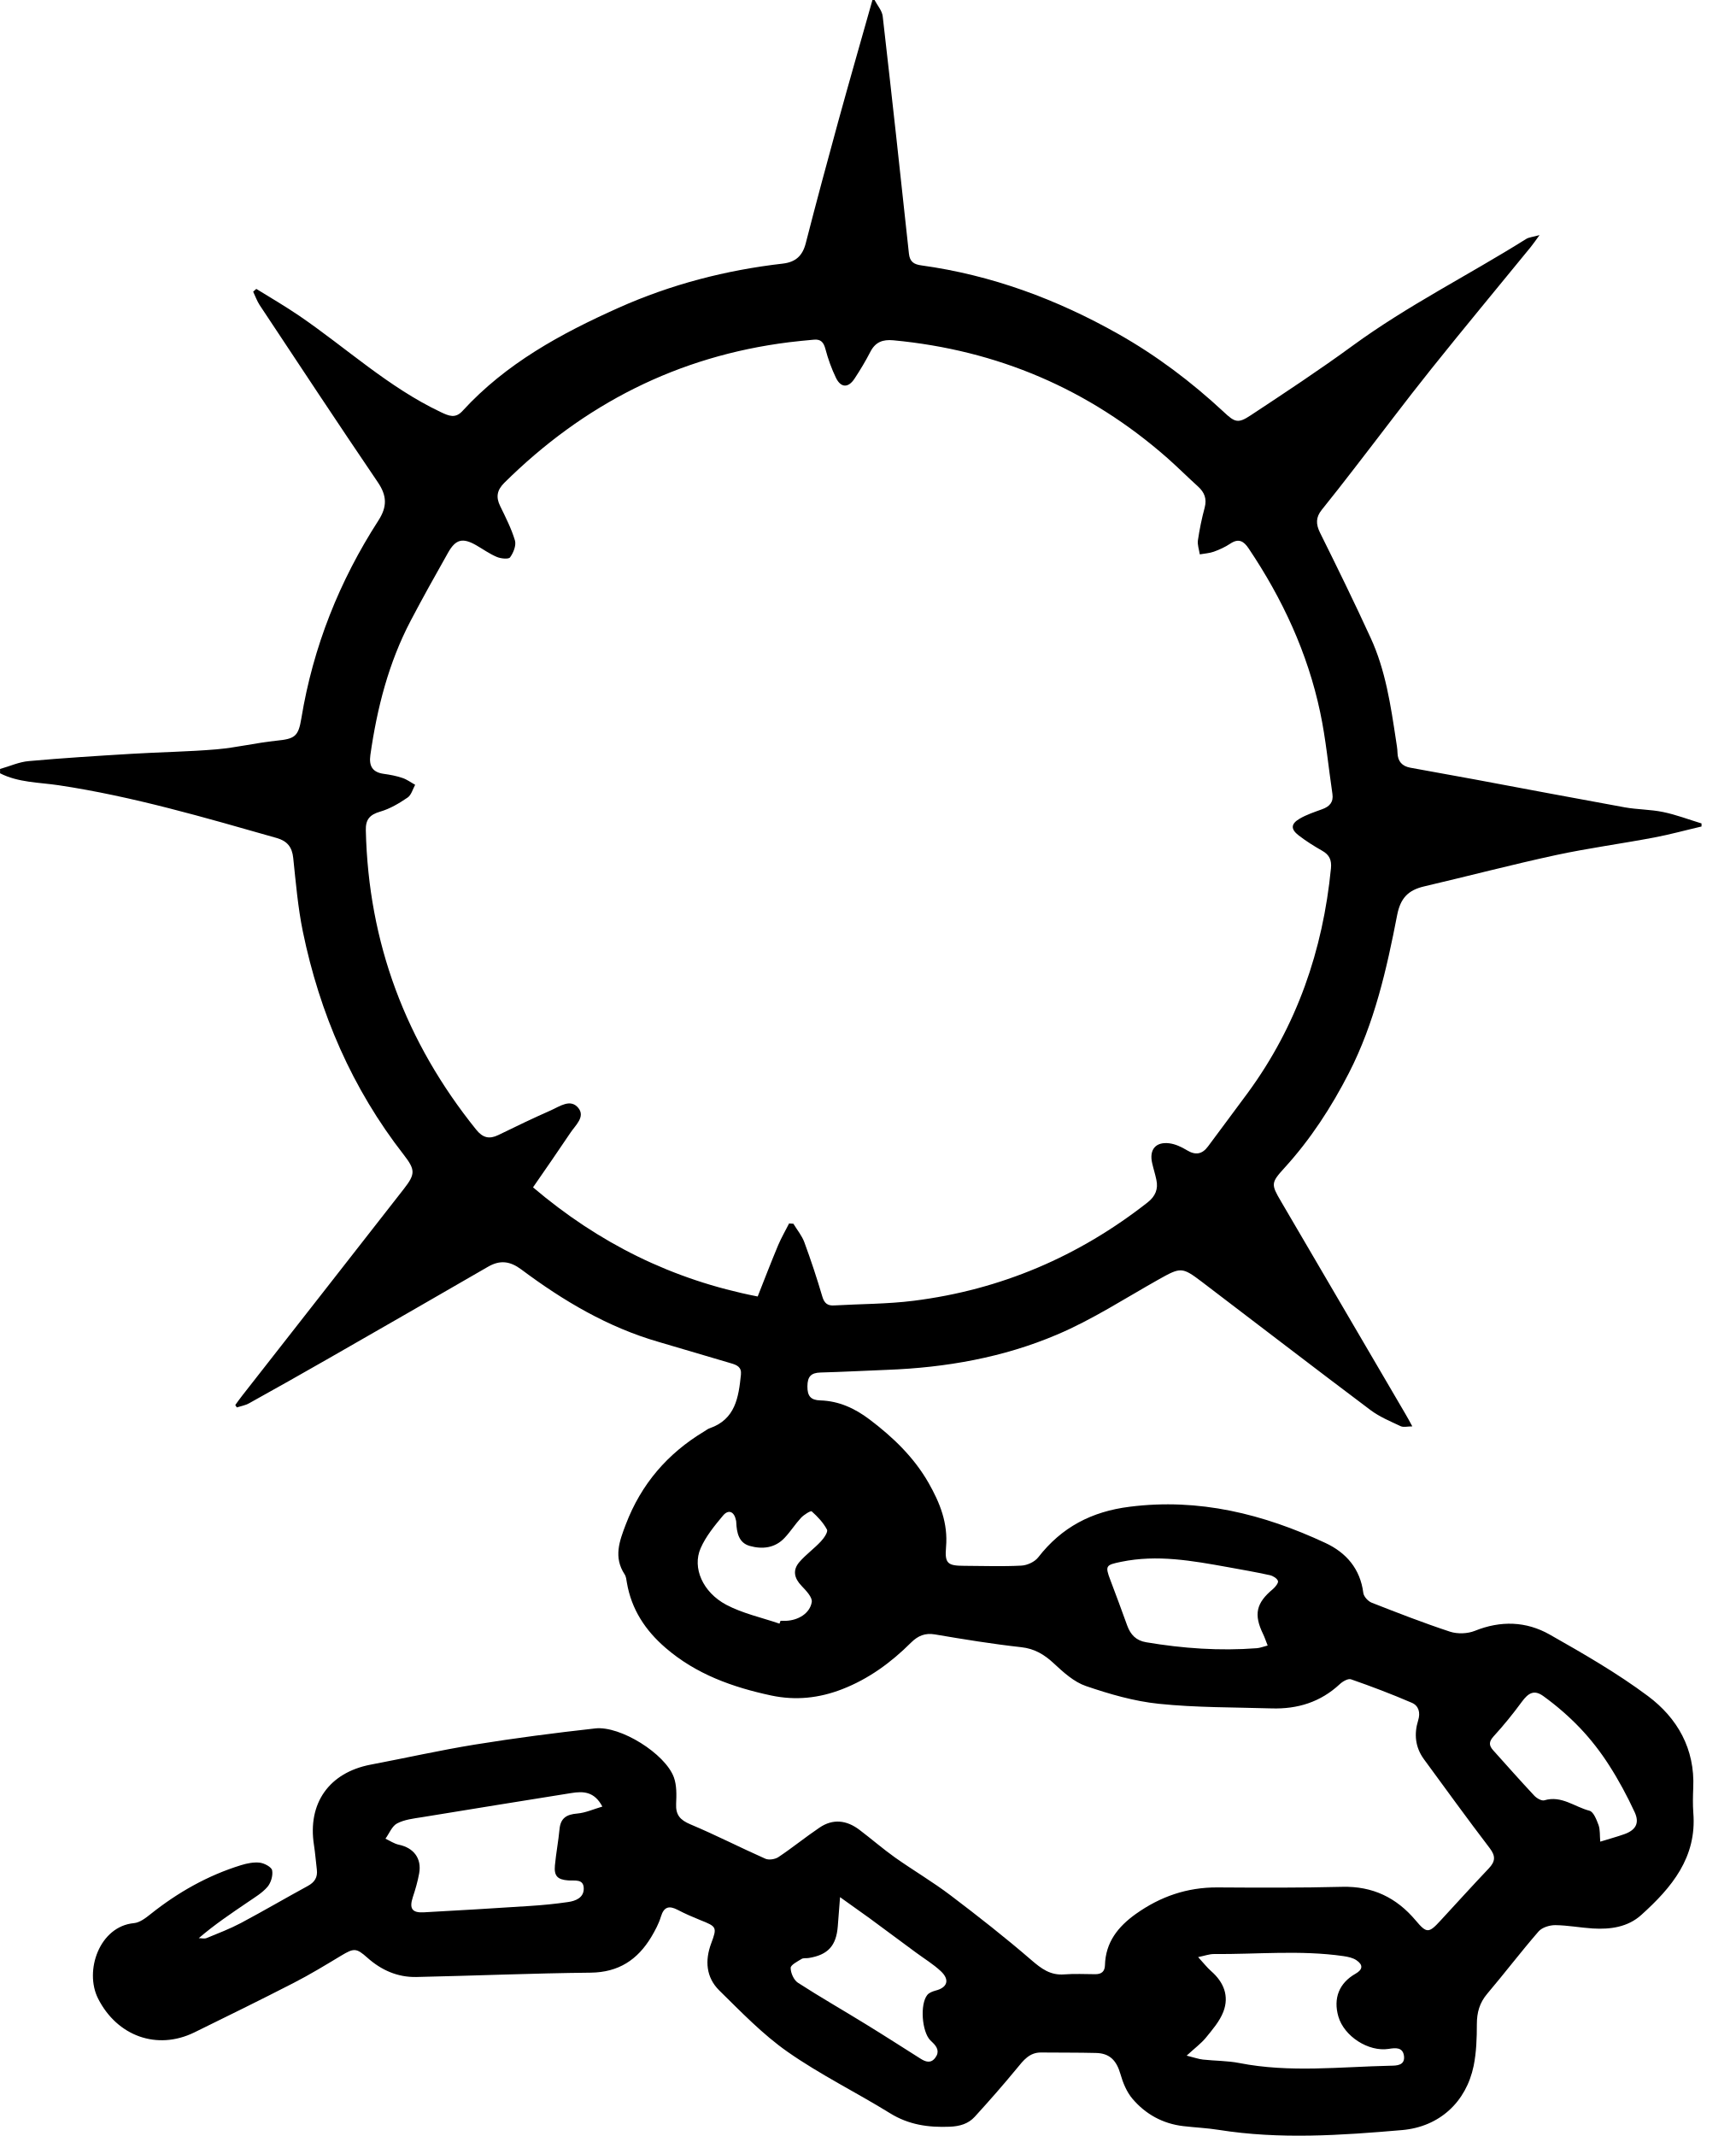
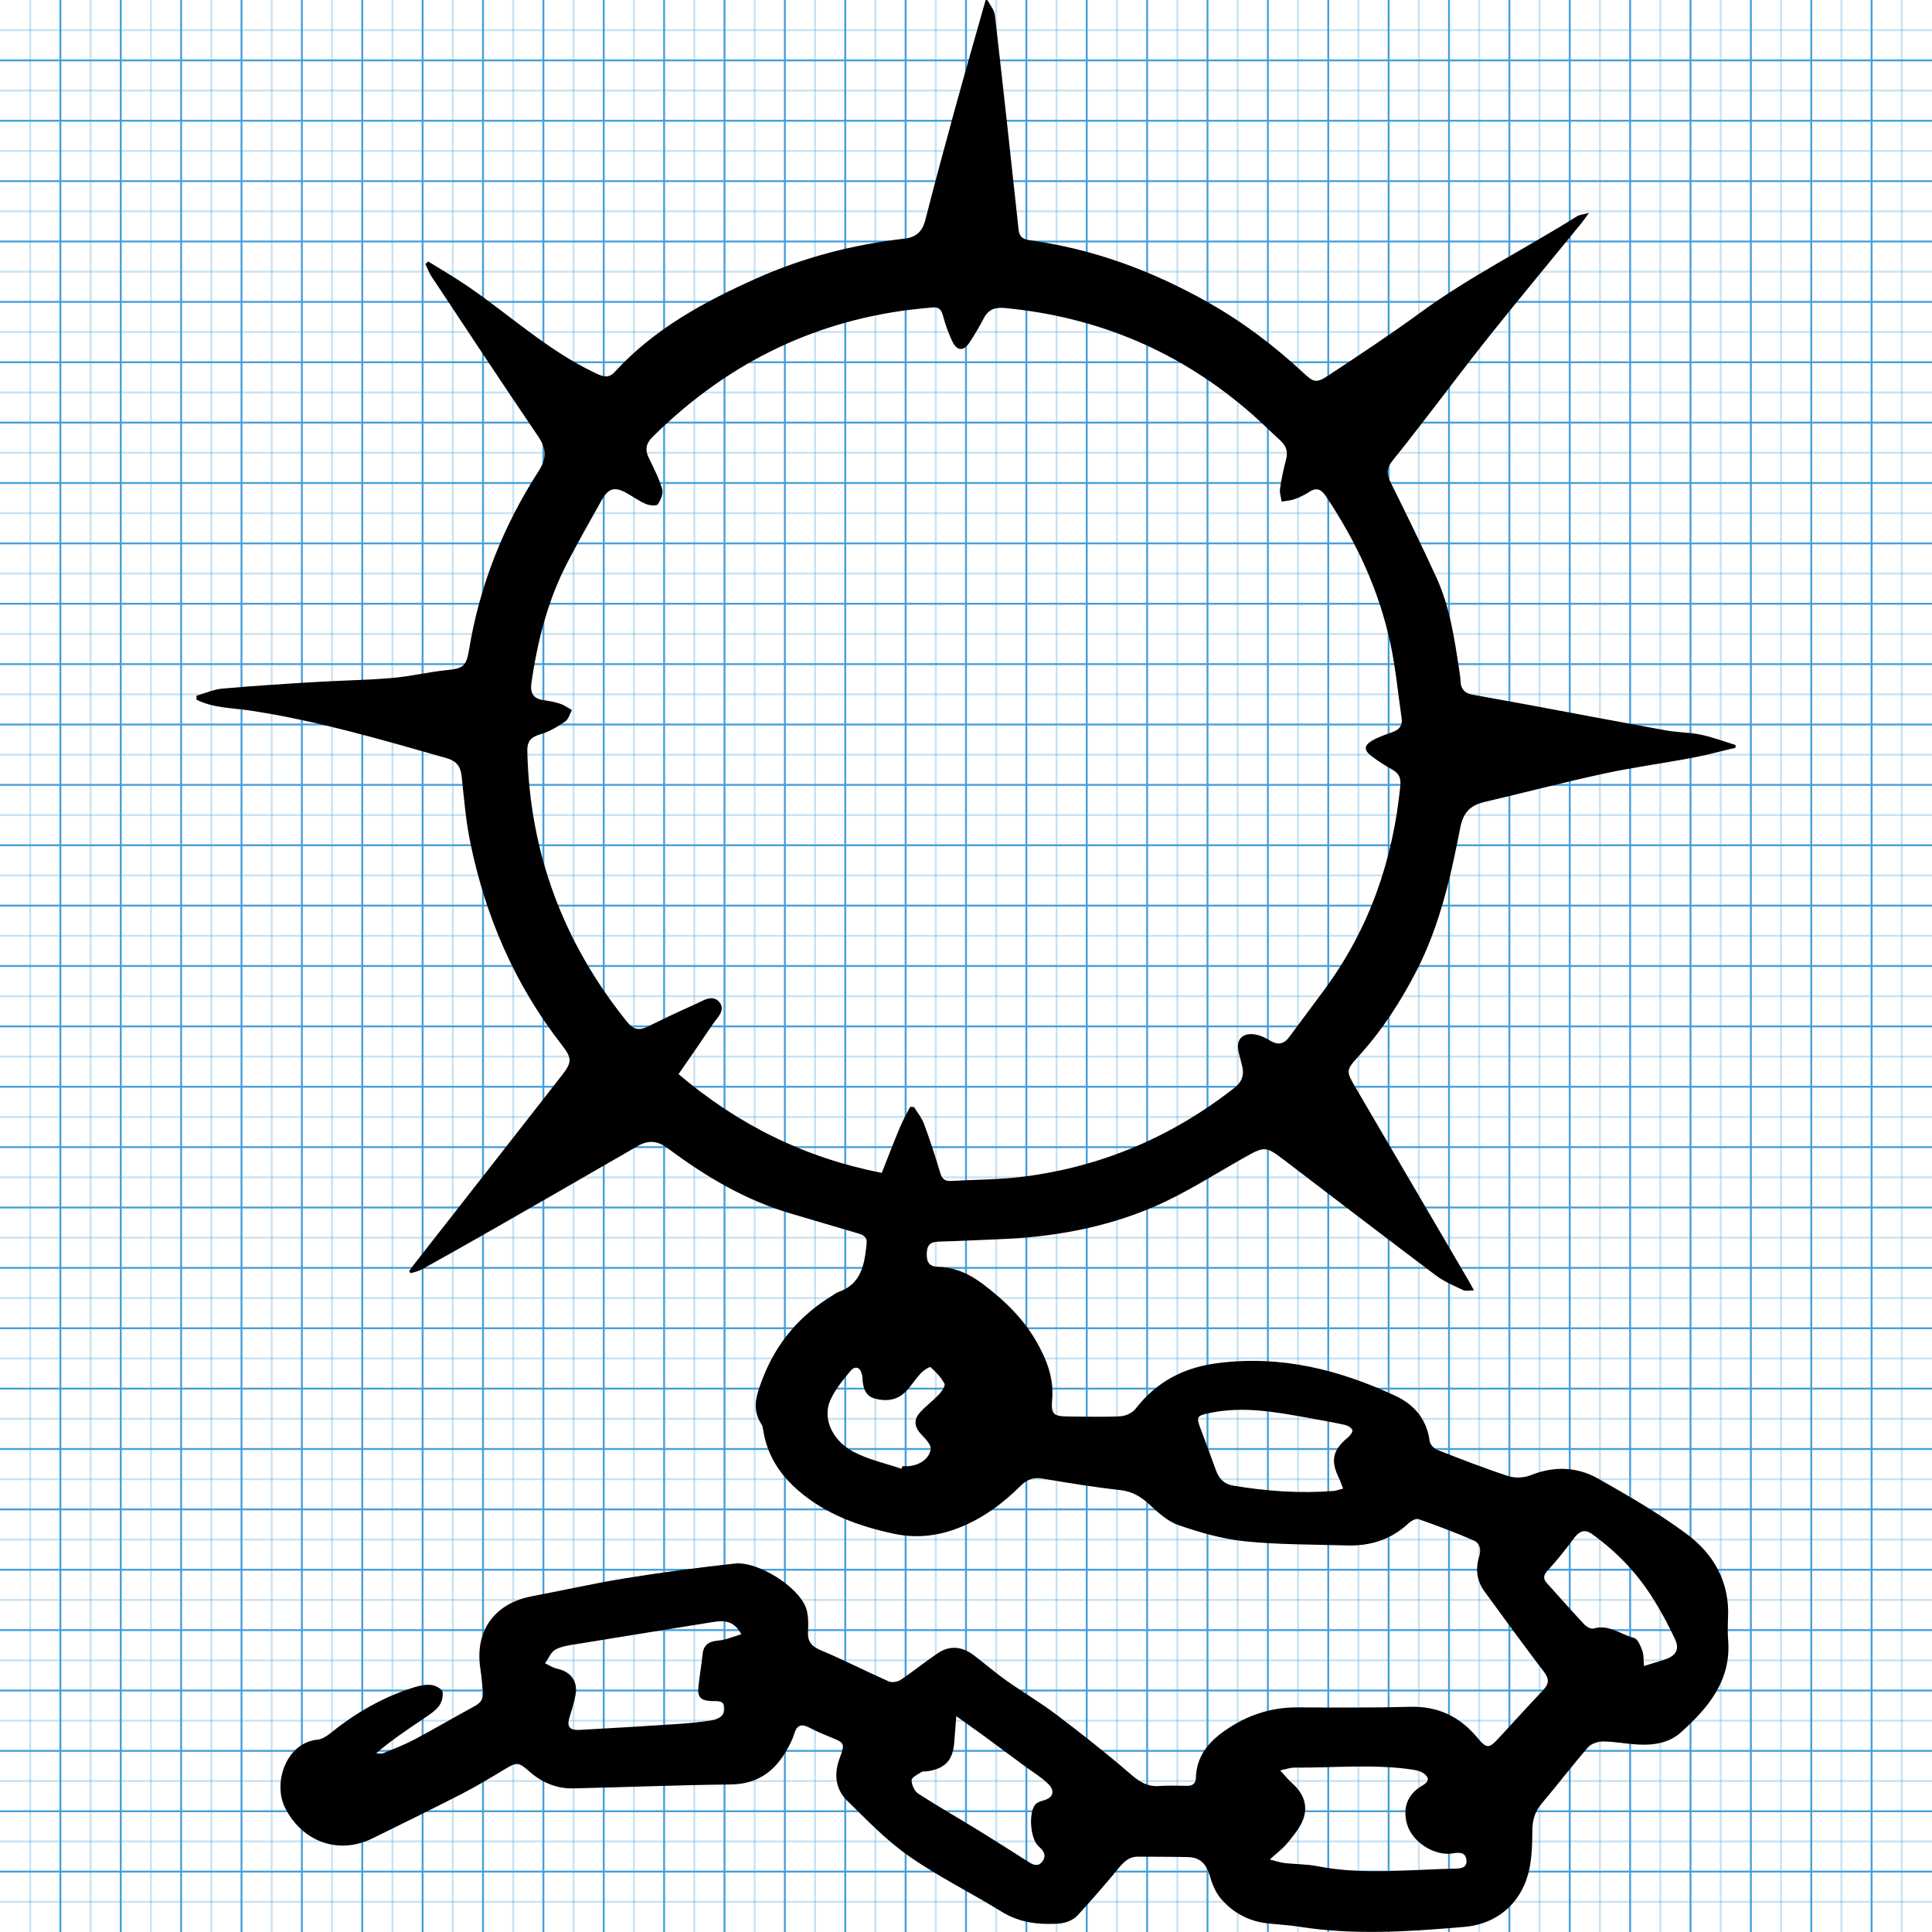
- <svg xmlns="http://www.w3.org/2000/svg" version="1.1" width="26" height="32" viewBox="0 0 26 32">
-   <path d="M13.103 0c0.042 0.081 0.112 0.159 0.122 0.243 0.136 1.185 0.266 2.371 0.393 3.557 0.013 0.122 0.075 0.161 0.187 0.176 1.052 0.145 2.028 0.507 2.949 1.027 0.574 0.324 1.096 0.718 1.579 1.167 0.169 0.159 0.216 0.178 0.407 0.051 0.515-0.34 1.031-0.68 1.53-1.045 0.823-0.601 1.735-1.056 2.594-1.595 0.044-0.028 0.105-0.031 0.202-0.059-0.063 0.086-0.095 0.134-0.132 0.179-0.496 0.608-0.999 1.212-1.489 1.825-0.393 0.491-0.769 0.995-1.154 1.491-0.161 0.208-0.323 0.417-0.488 0.621-0.090 0.112-0.089 0.214-0.027 0.34 0.26 0.524 0.518 1.050 0.761 1.581 0.222 0.483 0.299 1.006 0.378 1.528 0.009 0.063 0.022 0.128 0.023 0.192 0.004 0.128 0.069 0.199 0.191 0.222 0.323 0.059 0.644 0.117 0.967 0.176 0.749 0.14 1.498 0.282 2.247 0.418 0.19 0.034 0.386 0.031 0.574 0.070 0.195 0.040 0.385 0.113 0.576 0.171 0 0.015 0 0.031 0 0.046-0.237 0.055-0.472 0.12-0.71 0.165-0.491 0.093-0.987 0.159-1.475 0.264-0.66 0.143-1.315 0.315-1.973 0.469-0.233 0.055-0.352 0.171-0.402 0.428-0.157 0.811-0.34 1.619-0.722 2.365-0.264 0.515-0.576 0.995-0.966 1.423-0.203 0.223-0.204 0.245-0.052 0.503 0.621 1.061 1.244 2.123 1.865 3.186 0.030 0.051 0.058 0.102 0.102 0.184-0.073 0-0.132 0.017-0.175-0.003-0.155-0.073-0.316-0.14-0.451-0.241-0.847-0.636-1.686-1.282-2.529-1.923-0.294-0.223-0.316-0.219-0.644-0.035-0.506 0.284-0.996 0.604-1.526 0.828-0.806 0.343-1.666 0.494-2.543 0.527-0.334 0.013-0.666 0.031-0.999 0.040-0.144 0.004-0.195 0.063-0.196 0.207s0.048 0.207 0.194 0.211c0.278 0.008 0.519 0.12 0.738 0.286 0.35 0.265 0.662 0.563 0.883 0.949 0.171 0.3 0.293 0.604 0.262 0.962-0.022 0.249 0.027 0.28 0.272 0.281 0.285 0.001 0.57 0.012 0.855-0.003 0.089-0.004 0.202-0.056 0.255-0.125 0.35-0.451 0.8-0.686 1.369-0.757 1.040-0.132 2.002 0.109 2.932 0.542 0.312 0.145 0.523 0.387 0.569 0.75 0.007 0.054 0.070 0.122 0.122 0.144 0.39 0.153 0.78 0.305 1.178 0.436 0.112 0.036 0.262 0.031 0.371-0.013 0.387-0.156 0.768-0.144 1.12 0.055 0.504 0.286 1.011 0.577 1.473 0.922 0.441 0.329 0.706 0.791 0.679 1.376-0.005 0.124-0.008 0.247 0.001 0.371 0.055 0.671-0.325 1.123-0.779 1.532-0.202 0.183-0.463 0.219-0.728 0.203-0.188-0.012-0.374-0.048-0.562-0.050-0.085 0-0.196 0.034-0.249 0.094-0.264 0.304-0.508 0.625-0.769 0.933-0.116 0.137-0.156 0.282-0.156 0.457 0 0.208-0.007 0.421-0.048 0.624-0.113 0.546-0.516 0.913-1.070 0.962-0.916 0.079-1.834 0.143-2.751-0.003-0.175-0.028-0.352-0.035-0.529-0.056-0.308-0.036-0.566-0.179-0.762-0.41-0.086-0.101-0.143-0.239-0.18-0.37-0.059-0.204-0.161-0.312-0.368-0.316-0.274-0.007-0.549-0.004-0.823-0.007-0.172-0.001-0.262 0.117-0.36 0.237-0.203 0.247-0.416 0.489-0.632 0.726-0.097 0.106-0.225 0.143-0.375 0.149-0.319 0.013-0.613-0.028-0.894-0.202-0.506-0.313-1.045-0.577-1.532-0.918-0.375-0.262-0.699-0.6-1.027-0.922-0.196-0.194-0.218-0.445-0.12-0.706 0.090-0.242 0.082-0.25-0.165-0.348-0.114-0.046-0.227-0.095-0.338-0.153-0.129-0.067-0.206-0.047-0.251 0.102-0.032 0.106-0.087 0.208-0.144 0.304-0.206 0.342-0.489 0.53-0.908 0.535-0.871 0.009-1.741 0.046-2.613 0.065-0.28 0.005-0.523-0.102-0.733-0.289-0.167-0.149-0.202-0.145-0.394-0.030-0.234 0.141-0.469 0.284-0.713 0.409-0.492 0.253-0.988 0.496-1.485 0.74-0.561 0.274-1.158 0.054-1.442-0.506-0.211-0.416 0.020-1.083 0.537-1.131 0.087-0.008 0.176-0.077 0.25-0.136 0.407-0.324 0.854-0.578 1.353-0.732 0.090-0.028 0.19-0.048 0.281-0.038 0.069 0.008 0.176 0.065 0.186 0.114 0.015 0.078-0.017 0.187-0.070 0.249-0.078 0.091-0.19 0.157-0.292 0.227-0.247 0.168-0.496 0.334-0.737 0.541 0.039 0 0.083 0.012 0.117-0.001 0.173-0.071 0.35-0.139 0.515-0.226 0.336-0.179 0.666-0.372 1-0.554 0.104-0.056 0.151-0.13 0.137-0.246-0.015-0.122-0.024-0.246-0.043-0.368-0.098-0.625 0.226-1.084 0.847-1.204 0.522-0.099 1.040-0.216 1.564-0.301 0.598-0.097 1.201-0.175 1.803-0.242 0.377-0.042 1.048 0.378 1.178 0.732 0.044 0.121 0.040 0.265 0.034 0.397-0.008 0.167 0.060 0.243 0.214 0.308 0.379 0.159 0.746 0.348 1.123 0.515 0.052 0.023 0.145 0.009 0.195-0.024 0.21-0.14 0.406-0.3 0.615-0.441 0.203-0.139 0.409-0.112 0.598 0.031 0.18 0.136 0.351 0.285 0.535 0.416 0.276 0.195 0.568 0.366 0.836 0.57 0.41 0.311 0.816 0.629 1.206 0.966 0.151 0.13 0.285 0.231 0.492 0.215 0.155-0.012 0.312-0.004 0.468-0.003 0.093 0 0.14-0.042 0.143-0.134 0.009-0.343 0.194-0.577 0.463-0.769 0.367-0.261 0.767-0.399 1.22-0.397 0.624 0.004 1.248 0.007 1.872-0.009 0.456-0.011 0.812 0.161 1.1 0.503 0.165 0.196 0.196 0.195 0.372 0.003 0.241-0.261 0.479-0.524 0.723-0.781 0.099-0.105 0.106-0.184 0.015-0.304-0.336-0.44-0.66-0.888-0.987-1.334-0.13-0.179-0.149-0.377-0.085-0.582 0.036-0.116 0.007-0.218-0.095-0.262-0.299-0.129-0.604-0.245-0.912-0.352-0.043-0.015-0.125 0.032-0.168 0.073-0.289 0.269-0.633 0.375-1.021 0.363-0.563-0.017-1.131-0.011-1.69-0.069-0.37-0.038-0.738-0.145-1.092-0.266-0.179-0.061-0.338-0.206-0.481-0.339s-0.288-0.221-0.489-0.243c-0.432-0.048-0.862-0.118-1.29-0.191-0.151-0.026-0.257 0.020-0.36 0.122-0.3 0.299-0.636 0.545-1.034 0.699-0.346 0.134-0.695 0.171-1.060 0.094-0.58-0.124-1.127-0.319-1.584-0.714-0.303-0.261-0.512-0.577-0.58-0.978-0.007-0.042-0.011-0.090-0.034-0.124-0.168-0.257-0.078-0.496 0.019-0.75 0.23-0.602 0.624-1.060 1.173-1.39 0.028-0.016 0.054-0.039 0.083-0.048 0.386-0.134 0.433-0.464 0.468-0.803 0.012-0.114-0.060-0.145-0.151-0.171-0.36-0.105-0.721-0.214-1.081-0.319-0.76-0.219-1.428-0.615-2.056-1.084-0.171-0.128-0.321-0.147-0.502-0.042-0.791 0.457-1.581 0.912-2.373 1.365-0.401 0.23-0.803 0.456-1.206 0.68-0.055 0.031-0.122 0.042-0.184 0.062-0.008-0.012-0.016-0.024-0.023-0.036 0.034-0.046 0.066-0.093 0.101-0.137 0.808-1.033 1.618-2.066 2.425-3.101 0.173-0.222 0.173-0.285-0.001-0.51-0.775-0.994-1.26-2.119-1.513-3.347-0.074-0.362-0.105-0.734-0.144-1.103-0.017-0.161-0.090-0.251-0.245-0.296-1.080-0.307-2.157-0.624-3.269-0.791-0.296-0.044-0.602-0.039-0.878-0.179 0-0.022 0-0.043 0-0.065 0.144-0.040 0.285-0.106 0.432-0.118 0.512-0.046 1.027-0.078 1.541-0.109 0.424-0.026 0.849-0.031 1.271-0.067 0.299-0.026 0.594-0.098 0.893-0.129 0.276-0.028 0.332-0.059 0.377-0.335 0.176-1.070 0.569-2.057 1.155-2.965 0.133-0.207 0.128-0.37-0.009-0.572-0.597-0.879-1.183-1.768-1.771-2.655-0.040-0.062-0.065-0.133-0.097-0.2 0.016-0.013 0.032-0.028 0.047-0.042 0.217 0.134 0.437 0.262 0.648 0.406 0.703 0.481 1.334 1.069 2.114 1.439 0.124 0.059 0.221 0.101 0.328-0.017 0.65-0.71 1.473-1.158 2.336-1.544 0.787-0.352 1.61-0.565 2.464-0.663 0.192-0.023 0.294-0.118 0.342-0.304 0.156-0.608 0.319-1.214 0.485-1.819 0.168-0.611 0.343-1.218 0.515-1.828 0.011 0 0.022 0 0.032 0zM11.818 18.329c0.023 0.001 0.046 0.003 0.069 0.004 0.056 0.093 0.129 0.18 0.165 0.28 0.098 0.266 0.188 0.538 0.268 0.81 0.030 0.102 0.079 0.141 0.18 0.134 0.397-0.023 0.796-0.020 1.19-0.070 1.304-0.164 2.472-0.663 3.506-1.475 0.114-0.090 0.16-0.199 0.129-0.338-0.017-0.083-0.044-0.165-0.063-0.25-0.046-0.2 0.052-0.321 0.256-0.296 0.091 0.011 0.184 0.055 0.265 0.104 0.13 0.079 0.23 0.061 0.319-0.061 0.198-0.269 0.399-0.534 0.596-0.803 0.733-1.002 1.122-2.13 1.243-3.359 0.012-0.124-0.023-0.203-0.132-0.264-0.121-0.069-0.241-0.144-0.351-0.229-0.121-0.093-0.12-0.172 0.012-0.25 0.105-0.062 0.225-0.101 0.34-0.143 0.11-0.040 0.171-0.105 0.153-0.229-0.061-0.409-0.098-0.823-0.184-1.226-0.188-0.888-0.565-1.698-1.070-2.45-0.075-0.113-0.152-0.157-0.277-0.073-0.075 0.050-0.16 0.089-0.246 0.12-0.066 0.024-0.14 0.027-0.21 0.040-0.011-0.071-0.038-0.144-0.028-0.212 0.024-0.164 0.058-0.328 0.101-0.488 0.035-0.132-0.003-0.229-0.099-0.316-0.156-0.141-0.304-0.289-0.461-0.428-1.177-1.034-2.547-1.616-4.104-1.763-0.159-0.015-0.269 0.026-0.344 0.171-0.071 0.138-0.152 0.273-0.237 0.402-0.093 0.143-0.204 0.141-0.278-0.008-0.067-0.138-0.12-0.286-0.159-0.434-0.027-0.102-0.070-0.151-0.176-0.14-0.122 0.012-0.246 0.022-0.368 0.038-1.666 0.208-3.079 0.929-4.268 2.107-0.108 0.108-0.128 0.211-0.062 0.346 0.082 0.169 0.169 0.339 0.222 0.516 0.022 0.074-0.023 0.186-0.073 0.254-0.023 0.031-0.14 0.019-0.2-0.007-0.108-0.046-0.206-0.116-0.308-0.175-0.203-0.116-0.308-0.090-0.422 0.114-0.19 0.336-0.379 0.674-0.559 1.017-0.331 0.631-0.504 1.31-0.604 2.012-0.023 0.164 0.030 0.258 0.199 0.282 0.095 0.013 0.192 0.031 0.282 0.062 0.067 0.022 0.126 0.067 0.19 0.102-0.036 0.066-0.058 0.155-0.114 0.192-0.126 0.086-0.264 0.168-0.409 0.21-0.16 0.046-0.221 0.121-0.216 0.282 0.039 1.684 0.598 3.172 1.653 4.482 0.098 0.122 0.195 0.148 0.333 0.081 0.261-0.128 0.522-0.253 0.787-0.37 0.133-0.059 0.294-0.18 0.412-0.034 0.105 0.132-0.044 0.257-0.118 0.368-0.182 0.272-0.368 0.539-0.562 0.82 0.982 0.834 2.084 1.385 3.366 1.635 0.104-0.264 0.202-0.518 0.307-0.769 0.048-0.113 0.11-0.219 0.165-0.328zM9.025 27.065c-0.121-0.229-0.288-0.231-0.464-0.203-0.746 0.12-1.493 0.239-2.239 0.362-0.126 0.020-0.262 0.035-0.372 0.093-0.077 0.040-0.117 0.149-0.175 0.229 0.067 0.031 0.13 0.075 0.2 0.090 0.223 0.046 0.346 0.206 0.305 0.43-0.022 0.121-0.056 0.239-0.095 0.356-0.055 0.169-0.013 0.237 0.165 0.227 0.529-0.028 1.056-0.061 1.584-0.095 0.192-0.012 0.386-0.031 0.577-0.059 0.114-0.016 0.235-0.065 0.235-0.2 0-0.153-0.136-0.116-0.233-0.124-0.16-0.012-0.214-0.066-0.199-0.225 0.017-0.182 0.052-0.362 0.069-0.543 0.016-0.169 0.109-0.221 0.266-0.234 0.125-0.011 0.245-0.066 0.375-0.104zM17.779 30.796c0.114 0.028 0.179 0.052 0.245 0.059 0.182 0.020 0.367 0.017 0.545 0.052 0.754 0.148 1.512 0.056 2.267 0.040 0.089-0.001 0.218-0.003 0.199-0.148-0.019-0.133-0.129-0.12-0.229-0.104-0.303 0.047-0.668-0.188-0.754-0.485-0.079-0.274 0.012-0.502 0.257-0.641 0.109-0.062 0.118-0.132 0.013-0.203-0.054-0.036-0.126-0.051-0.194-0.061-0.645-0.093-1.295-0.026-1.943-0.031-0.065 0-0.129 0.024-0.234 0.046 0.083 0.090 0.134 0.157 0.196 0.211 0.188 0.165 0.272 0.372 0.182 0.607-0.055 0.144-0.165 0.27-0.265 0.393-0.069 0.083-0.161 0.151-0.285 0.265zM18.992 24.65c-0.028-0.070-0.044-0.121-0.067-0.168-0.144-0.296-0.105-0.467 0.147-0.676 0.036-0.031 0.085-0.093 0.075-0.121-0.013-0.039-0.075-0.077-0.122-0.087-0.21-0.046-0.421-0.083-0.632-0.121-0.529-0.095-1.054-0.191-1.596-0.079-0.226 0.047-0.245 0.055-0.16 0.276 0.086 0.225 0.169 0.452 0.251 0.678 0.050 0.137 0.133 0.226 0.284 0.251 0.55 0.093 1.103 0.132 1.661 0.089 0.047-0.004 0.093-0.023 0.16-0.040zM12.586 28.422c-0.013 0.183-0.023 0.311-0.034 0.438-0.023 0.29-0.147 0.426-0.433 0.473-0.038 0.007-0.082-0.003-0.11 0.015-0.062 0.038-0.163 0.089-0.163 0.134 0 0.075 0.047 0.182 0.109 0.222 0.332 0.215 0.678 0.412 1.015 0.62 0.274 0.168 0.546 0.343 0.818 0.515 0.079 0.051 0.159 0.079 0.226-0.013 0.065-0.087 0.028-0.161-0.042-0.227-0.012-0.011-0.024-0.022-0.035-0.034-0.125-0.13-0.156-0.538-0.044-0.678 0.027-0.034 0.078-0.052 0.122-0.065 0.179-0.044 0.219-0.161 0.082-0.29-0.113-0.106-0.247-0.187-0.373-0.28-0.233-0.172-0.465-0.344-0.698-0.516-0.133-0.095-0.268-0.191-0.441-0.315zM23.974 27.591c0.134-0.042 0.251-0.073 0.366-0.114 0.167-0.061 0.227-0.164 0.152-0.327-0.112-0.242-0.239-0.479-0.383-0.703-0.126-0.198-0.273-0.387-0.434-0.557-0.168-0.176-0.356-0.339-0.553-0.481-0.136-0.098-0.223-0.048-0.321 0.086-0.132 0.18-0.274 0.355-0.425 0.52-0.071 0.079-0.069 0.134-0.005 0.206 0.204 0.227 0.407 0.457 0.616 0.68 0.036 0.039 0.11 0.082 0.151 0.070 0.257-0.077 0.453 0.099 0.676 0.156 0.061 0.016 0.106 0.134 0.136 0.214 0.026 0.074 0.017 0.157 0.026 0.25zM11.679 24.324c0.005-0.013 0.009-0.028 0.015-0.042 0.027 0 0.054 0.001 0.081 0 0.183-0.007 0.359-0.11 0.387-0.281 0.012-0.071-0.086-0.173-0.153-0.243-0.112-0.117-0.136-0.237-0.031-0.358 0.097-0.112 0.221-0.2 0.321-0.308 0.046-0.048 0.11-0.143 0.091-0.177-0.055-0.104-0.14-0.194-0.229-0.273-0.015-0.013-0.117 0.051-0.16 0.097-0.087 0.094-0.157 0.206-0.245 0.299-0.144 0.155-0.335 0.175-0.523 0.122-0.165-0.046-0.195-0.199-0.202-0.351 0-0.011-0.001-0.022-0.004-0.032-0.026-0.132-0.112-0.171-0.196-0.070-0.126 0.151-0.257 0.311-0.334 0.488-0.128 0.292 0.031 0.659 0.385 0.847 0.246 0.13 0.53 0.191 0.796 0.282z" />
+ <svg xmlns="http://www.w3.org/2000/svg" version="1.1" width="1024" height="1024" viewBox="0 0 1024 1024">
+   <g id="icomoon-ignore">
+     <line stroke-width="1" x1="16" y1="0" x2="16" y2="1024" stroke="#449FDB" opacity="0.3" />
+     <line stroke-width="1" x1="32" y1="0" x2="32" y2="1024" stroke="#449FDB" opacity="1" />
+     <line stroke-width="1" x1="48" y1="0" x2="48" y2="1024" stroke="#449FDB" opacity="0.3" />
+     <line stroke-width="1" x1="64" y1="0" x2="64" y2="1024" stroke="#449FDB" opacity="1" />
+     <line stroke-width="1" x1="80" y1="0" x2="80" y2="1024" stroke="#449FDB" opacity="0.3" />
+     <line stroke-width="1" x1="96" y1="0" x2="96" y2="1024" stroke="#449FDB" opacity="1" />
+     <line stroke-width="1" x1="112" y1="0" x2="112" y2="1024" stroke="#449FDB" opacity="0.3" />
+     <line stroke-width="1" x1="128" y1="0" x2="128" y2="1024" stroke="#449FDB" opacity="1" />
+     <line stroke-width="1" x1="144" y1="0" x2="144" y2="1024" stroke="#449FDB" opacity="0.3" />
+     <line stroke-width="1" x1="160" y1="0" x2="160" y2="1024" stroke="#449FDB" opacity="1" />
+     <line stroke-width="1" x1="176" y1="0" x2="176" y2="1024" stroke="#449FDB" opacity="0.3" />
+     <line stroke-width="1" x1="192" y1="0" x2="192" y2="1024" stroke="#449FDB" opacity="1" />
+     <line stroke-width="1" x1="208" y1="0" x2="208" y2="1024" stroke="#449FDB" opacity="0.3" />
+     <line stroke-width="1" x1="224" y1="0" x2="224" y2="1024" stroke="#449FDB" opacity="1" />
+     <line stroke-width="1" x1="240" y1="0" x2="240" y2="1024" stroke="#449FDB" opacity="0.3" />
+     <line stroke-width="1" x1="256" y1="0" x2="256" y2="1024" stroke="#449FDB" opacity="1" />
+     <line stroke-width="1" x1="272" y1="0" x2="272" y2="1024" stroke="#449FDB" opacity="0.3" />
+     <line stroke-width="1" x1="288" y1="0" x2="288" y2="1024" stroke="#449FDB" opacity="1" />
+     <line stroke-width="1" x1="304" y1="0" x2="304" y2="1024" stroke="#449FDB" opacity="0.3" />
+     <line stroke-width="1" x1="320" y1="0" x2="320" y2="1024" stroke="#449FDB" opacity="1" />
+     <line stroke-width="1" x1="336" y1="0" x2="336" y2="1024" stroke="#449FDB" opacity="0.3" />
+     <line stroke-width="1" x1="352" y1="0" x2="352" y2="1024" stroke="#449FDB" opacity="1" />
+     <line stroke-width="1" x1="368" y1="0" x2="368" y2="1024" stroke="#449FDB" opacity="0.3" />
+     <line stroke-width="1" x1="384" y1="0" x2="384" y2="1024" stroke="#449FDB" opacity="1" />
+     <line stroke-width="1" x1="400" y1="0" x2="400" y2="1024" stroke="#449FDB" opacity="0.3" />
+     <line stroke-width="1" x1="416" y1="0" x2="416" y2="1024" stroke="#449FDB" opacity="1" />
+     <line stroke-width="1" x1="432" y1="0" x2="432" y2="1024" stroke="#449FDB" opacity="0.3" />
+     <line stroke-width="1" x1="448" y1="0" x2="448" y2="1024" stroke="#449FDB" opacity="1" />
+     <line stroke-width="1" x1="464" y1="0" x2="464" y2="1024" stroke="#449FDB" opacity="0.3" />
+     <line stroke-width="1" x1="480" y1="0" x2="480" y2="1024" stroke="#449FDB" opacity="1" />
+     <line stroke-width="1" x1="496" y1="0" x2="496" y2="1024" stroke="#449FDB" opacity="0.3" />
+     <line stroke-width="1" x1="512" y1="0" x2="512" y2="1024" stroke="#449FDB" opacity="1" />
+     <line stroke-width="1" x1="528" y1="0" x2="528" y2="1024" stroke="#449FDB" opacity="0.3" />
+     <line stroke-width="1" x1="544" y1="0" x2="544" y2="1024" stroke="#449FDB" opacity="1" />
+     <line stroke-width="1" x1="560" y1="0" x2="560" y2="1024" stroke="#449FDB" opacity="0.3" />
+     <line stroke-width="1" x1="576" y1="0" x2="576" y2="1024" stroke="#449FDB" opacity="1" />
+     <line stroke-width="1" x1="592" y1="0" x2="592" y2="1024" stroke="#449FDB" opacity="0.3" />
+     <line stroke-width="1" x1="608" y1="0" x2="608" y2="1024" stroke="#449FDB" opacity="1" />
+     <line stroke-width="1" x1="624" y1="0" x2="624" y2="1024" stroke="#449FDB" opacity="0.3" />
+     <line stroke-width="1" x1="640" y1="0" x2="640" y2="1024" stroke="#449FDB" opacity="1" />
+     <line stroke-width="1" x1="656" y1="0" x2="656" y2="1024" stroke="#449FDB" opacity="0.3" />
+     <line stroke-width="1" x1="672" y1="0" x2="672" y2="1024" stroke="#449FDB" opacity="1" />
+     <line stroke-width="1" x1="688" y1="0" x2="688" y2="1024" stroke="#449FDB" opacity="0.3" />
+     <line stroke-width="1" x1="704" y1="0" x2="704" y2="1024" stroke="#449FDB" opacity="1" />
+     <line stroke-width="1" x1="720" y1="0" x2="720" y2="1024" stroke="#449FDB" opacity="0.3" />
+     <line stroke-width="1" x1="736" y1="0" x2="736" y2="1024" stroke="#449FDB" opacity="1" />
+     <line stroke-width="1" x1="752" y1="0" x2="752" y2="1024" stroke="#449FDB" opacity="0.3" />
+     <line stroke-width="1" x1="768" y1="0" x2="768" y2="1024" stroke="#449FDB" opacity="1" />
+     <line stroke-width="1" x1="784" y1="0" x2="784" y2="1024" stroke="#449FDB" opacity="0.3" />
+     <line stroke-width="1" x1="800" y1="0" x2="800" y2="1024" stroke="#449FDB" opacity="1" />
+     <line stroke-width="1" x1="816" y1="0" x2="816" y2="1024" stroke="#449FDB" opacity="0.3" />
+     <line stroke-width="1" x1="832" y1="0" x2="832" y2="1024" stroke="#449FDB" opacity="1" />
+     <line stroke-width="1" x1="848" y1="0" x2="848" y2="1024" stroke="#449FDB" opacity="0.3" />
+     <line stroke-width="1" x1="864" y1="0" x2="864" y2="1024" stroke="#449FDB" opacity="1" />
+     <line stroke-width="1" x1="880" y1="0" x2="880" y2="1024" stroke="#449FDB" opacity="0.3" />
+     <line stroke-width="1" x1="896" y1="0" x2="896" y2="1024" stroke="#449FDB" opacity="1" />
+     <line stroke-width="1" x1="912" y1="0" x2="912" y2="1024" stroke="#449FDB" opacity="0.3" />
+     <line stroke-width="1" x1="928" y1="0" x2="928" y2="1024" stroke="#449FDB" opacity="1" />
+     <line stroke-width="1" x1="944" y1="0" x2="944" y2="1024" stroke="#449FDB" opacity="0.3" />
+     <line stroke-width="1" x1="960" y1="0" x2="960" y2="1024" stroke="#449FDB" opacity="1" />
+     <line stroke-width="1" x1="976" y1="0" x2="976" y2="1024" stroke="#449FDB" opacity="0.3" />
+     <line stroke-width="1" x1="992" y1="0" x2="992" y2="1024" stroke="#449FDB" opacity="1" />
+     <line stroke-width="1" x1="1008" y1="0" x2="1008" y2="1024" stroke="#449FDB" opacity="0.3" />
+     <line stroke-width="1" x1="0" y1="16" x2="1024" y2="16" stroke="#449FDB" opacity="0.3" />
+     <line stroke-width="1" x1="0" y1="32" x2="1024" y2="32" stroke="#449FDB" opacity="1" />
+     <line stroke-width="1" x1="0" y1="48" x2="1024" y2="48" stroke="#449FDB" opacity="0.3" />
+     <line stroke-width="1" x1="0" y1="64" x2="1024" y2="64" stroke="#449FDB" opacity="1" />
+     <line stroke-width="1" x1="0" y1="80" x2="1024" y2="80" stroke="#449FDB" opacity="0.3" />
+     <line stroke-width="1" x1="0" y1="96" x2="1024" y2="96" stroke="#449FDB" opacity="1" />
+     <line stroke-width="1" x1="0" y1="112" x2="1024" y2="112" stroke="#449FDB" opacity="0.3" />
+     <line stroke-width="1" x1="0" y1="128" x2="1024" y2="128" stroke="#449FDB" opacity="1" />
+     <line stroke-width="1" x1="0" y1="144" x2="1024" y2="144" stroke="#449FDB" opacity="0.3" />
+     <line stroke-width="1" x1="0" y1="160" x2="1024" y2="160" stroke="#449FDB" opacity="1" />
+     <line stroke-width="1" x1="0" y1="176" x2="1024" y2="176" stroke="#449FDB" opacity="0.3" />
+     <line stroke-width="1" x1="0" y1="192" x2="1024" y2="192" stroke="#449FDB" opacity="1" />
+     <line stroke-width="1" x1="0" y1="208" x2="1024" y2="208" stroke="#449FDB" opacity="0.3" />
+     <line stroke-width="1" x1="0" y1="224" x2="1024" y2="224" stroke="#449FDB" opacity="1" />
+     <line stroke-width="1" x1="0" y1="240" x2="1024" y2="240" stroke="#449FDB" opacity="0.3" />
+     <line stroke-width="1" x1="0" y1="256" x2="1024" y2="256" stroke="#449FDB" opacity="1" />
+     <line stroke-width="1" x1="0" y1="272" x2="1024" y2="272" stroke="#449FDB" opacity="0.3" />
+     <line stroke-width="1" x1="0" y1="288" x2="1024" y2="288" stroke="#449FDB" opacity="1" />
+     <line stroke-width="1" x1="0" y1="304" x2="1024" y2="304" stroke="#449FDB" opacity="0.3" />
+     <line stroke-width="1" x1="0" y1="320" x2="1024" y2="320" stroke="#449FDB" opacity="1" />
+     <line stroke-width="1" x1="0" y1="336" x2="1024" y2="336" stroke="#449FDB" opacity="0.3" />
+     <line stroke-width="1" x1="0" y1="352" x2="1024" y2="352" stroke="#449FDB" opacity="1" />
+     <line stroke-width="1" x1="0" y1="368" x2="1024" y2="368" stroke="#449FDB" opacity="0.3" />
+     <line stroke-width="1" x1="0" y1="384" x2="1024" y2="384" stroke="#449FDB" opacity="1" />
+     <line stroke-width="1" x1="0" y1="400" x2="1024" y2="400" stroke="#449FDB" opacity="0.3" />
+     <line stroke-width="1" x1="0" y1="416" x2="1024" y2="416" stroke="#449FDB" opacity="1" />
+     <line stroke-width="1" x1="0" y1="432" x2="1024" y2="432" stroke="#449FDB" opacity="0.3" />
+     <line stroke-width="1" x1="0" y1="448" x2="1024" y2="448" stroke="#449FDB" opacity="1" />
+     <line stroke-width="1" x1="0" y1="464" x2="1024" y2="464" stroke="#449FDB" opacity="0.3" />
+     <line stroke-width="1" x1="0" y1="480" x2="1024" y2="480" stroke="#449FDB" opacity="1" />
+     <line stroke-width="1" x1="0" y1="496" x2="1024" y2="496" stroke="#449FDB" opacity="0.3" />
+     <line stroke-width="1" x1="0" y1="512" x2="1024" y2="512" stroke="#449FDB" opacity="1" />
+     <line stroke-width="1" x1="0" y1="528" x2="1024" y2="528" stroke="#449FDB" opacity="0.3" />
+     <line stroke-width="1" x1="0" y1="544" x2="1024" y2="544" stroke="#449FDB" opacity="1" />
+     <line stroke-width="1" x1="0" y1="560" x2="1024" y2="560" stroke="#449FDB" opacity="0.3" />
+     <line stroke-width="1" x1="0" y1="576" x2="1024" y2="576" stroke="#449FDB" opacity="1" />
+     <line stroke-width="1" x1="0" y1="592" x2="1024" y2="592" stroke="#449FDB" opacity="0.3" />
+     <line stroke-width="1" x1="0" y1="608" x2="1024" y2="608" stroke="#449FDB" opacity="1" />
+     <line stroke-width="1" x1="0" y1="624" x2="1024" y2="624" stroke="#449FDB" opacity="0.3" />
+     <line stroke-width="1" x1="0" y1="640" x2="1024" y2="640" stroke="#449FDB" opacity="1" />
+     <line stroke-width="1" x1="0" y1="656" x2="1024" y2="656" stroke="#449FDB" opacity="0.3" />
+     <line stroke-width="1" x1="0" y1="672" x2="1024" y2="672" stroke="#449FDB" opacity="1" />
+     <line stroke-width="1" x1="0" y1="688" x2="1024" y2="688" stroke="#449FDB" opacity="0.3" />
+     <line stroke-width="1" x1="0" y1="704" x2="1024" y2="704" stroke="#449FDB" opacity="1" />
+     <line stroke-width="1" x1="0" y1="720" x2="1024" y2="720" stroke="#449FDB" opacity="0.3" />
+     <line stroke-width="1" x1="0" y1="736" x2="1024" y2="736" stroke="#449FDB" opacity="1" />
+     <line stroke-width="1" x1="0" y1="752" x2="1024" y2="752" stroke="#449FDB" opacity="0.3" />
+     <line stroke-width="1" x1="0" y1="768" x2="1024" y2="768" stroke="#449FDB" opacity="1" />
+     <line stroke-width="1" x1="0" y1="784" x2="1024" y2="784" stroke="#449FDB" opacity="0.3" />
+     <line stroke-width="1" x1="0" y1="800" x2="1024" y2="800" stroke="#449FDB" opacity="1" />
+     <line stroke-width="1" x1="0" y1="816" x2="1024" y2="816" stroke="#449FDB" opacity="0.3" />
+     <line stroke-width="1" x1="0" y1="832" x2="1024" y2="832" stroke="#449FDB" opacity="1" />
+     <line stroke-width="1" x1="0" y1="848" x2="1024" y2="848" stroke="#449FDB" opacity="0.3" />
+     <line stroke-width="1" x1="0" y1="864" x2="1024" y2="864" stroke="#449FDB" opacity="1" />
+     <line stroke-width="1" x1="0" y1="880" x2="1024" y2="880" stroke="#449FDB" opacity="0.3" />
+     <line stroke-width="1" x1="0" y1="896" x2="1024" y2="896" stroke="#449FDB" opacity="1" />
+     <line stroke-width="1" x1="0" y1="912" x2="1024" y2="912" stroke="#449FDB" opacity="0.3" />
+     <line stroke-width="1" x1="0" y1="928" x2="1024" y2="928" stroke="#449FDB" opacity="1" />
+     <line stroke-width="1" x1="0" y1="944" x2="1024" y2="944" stroke="#449FDB" opacity="0.3" />
+     <line stroke-width="1" x1="0" y1="960" x2="1024" y2="960" stroke="#449FDB" opacity="1" />
+     <line stroke-width="1" x1="0" y1="976" x2="1024" y2="976" stroke="#449FDB" opacity="0.3" />
+     <line stroke-width="1" x1="0" y1="992" x2="1024" y2="992" stroke="#449FDB" opacity="1" />
+     <line stroke-width="1" x1="0" y1="1008" x2="1024" y2="1008" stroke="#449FDB" opacity="0.3" />
+   </g>
+   <path fill="#000" d="M523.392 0.106c1.344 2.592 3.584 5.088 3.904 7.776 4.352 37.92 8.512 75.872 12.576 113.824 0.416 3.904 2.4 5.152 5.984 5.632 33.664 4.64 64.896 16.224 94.368 32.864 18.368 10.368 35.072 22.976 50.528 37.344 5.408 5.088 6.912 5.696 13.024 1.632 16.48-10.88 32.992-21.76 48.96-33.44 26.336-19.232 55.52-33.792 83.008-51.040 1.408-0.896 3.36-0.992 6.464-1.888-2.016 2.752-3.040 4.288-4.224 5.728-15.872 19.456-31.968 38.784-47.648 58.4-12.576 15.712-24.608 31.84-36.928 47.712-5.152 6.656-10.336 13.344-15.616 19.872-2.88 3.584-2.848 6.848-0.864 10.88 8.32 16.768 16.576 33.6 24.352 50.592 7.104 15.456 9.568 32.192 12.096 48.896 0.288 2.016 0.704 4.096 0.736 6.144 0.128 4.096 2.208 6.368 6.112 7.104 10.336 1.888 20.608 3.744 30.944 5.632 23.968 4.48 47.936 9.024 71.904 13.376 6.080 1.088 12.352 0.992 18.368 2.24 6.24 1.28 12.32 3.616 18.432 5.472 0 0.48 0 0.992 0 1.472-7.584 1.76-15.104 3.84-22.72 5.28-15.712 2.976-31.584 5.088-47.2 8.448-21.12 4.576-42.080 10.080-63.136 15.008-7.456 1.76-11.264 5.472-12.864 13.696-5.024 25.952-10.88 51.808-23.104 75.68-8.448 16.48-18.432 31.84-30.912 45.536-6.496 7.136-6.528 7.84-1.664 16.096 19.872 33.952 39.808 67.936 59.68 101.952 0.96 1.632 1.856 3.264 3.264 5.888-2.336 0-4.224 0.544-5.6-0.096-4.96-2.336-10.112-4.48-14.432-7.712-27.104-20.352-53.952-41.024-80.928-61.536-9.408-7.136-10.112-7.008-20.608-1.12-16.192 9.088-31.872 19.328-48.832 26.496-25.792 10.976-53.312 15.808-81.376 16.864-10.688 0.416-21.312 0.992-31.968 1.28-4.608 0.128-6.24 2.016-6.272 6.624s1.536 6.624 6.208 6.752c8.896 0.256 16.608 3.84 23.616 9.152 11.2 8.48 21.184 18.016 28.256 30.368 5.472 9.6 9.376 19.328 8.384 30.784-0.704 7.968 0.864 8.96 8.704 8.992 9.12 0.032 18.24 0.384 27.36-0.096 2.848-0.128 6.464-1.792 8.16-4 11.2-14.432 25.6-21.952 43.808-24.224 33.28-4.224 64.064 3.488 93.824 17.344 9.984 4.64 16.736 12.384 18.208 24 0.224 1.728 2.24 3.904 3.904 4.608 12.48 4.896 24.96 9.76 37.696 13.952 3.584 1.152 8.384 0.992 11.872-0.416 12.384-4.992 24.576-4.608 35.84 1.76 16.128 9.152 32.352 18.464 47.136 29.504 14.112 10.528 22.592 25.312 21.728 44.032-0.16 3.968-0.256 7.904 0.032 11.872 1.76 21.472-10.4 35.936-24.928 49.024-6.464 5.856-14.816 7.008-23.296 6.496-6.016-0.384-11.968-1.536-17.984-1.6-2.72 0-6.272 1.088-7.968 3.008-8.448 9.728-16.256 20-24.608 29.856-3.712 4.384-4.992 9.024-4.992 14.624 0 6.656-0.224 13.472-1.536 19.968-3.616 17.472-16.512 29.216-34.24 30.784-29.312 2.528-58.688 4.576-88.032-0.096-5.6-0.896-11.264-1.12-16.928-1.792-9.856-1.152-18.112-5.728-24.384-13.12-2.752-3.232-4.576-7.648-5.76-11.84-1.888-6.528-5.152-9.984-11.776-10.112-8.768-0.224-17.568-0.128-26.336-0.224-5.504-0.032-8.384 3.744-11.52 7.584-6.496 7.904-13.312 15.648-20.224 23.232-3.104 3.392-7.2 4.576-12 4.768-10.208 0.416-19.616-0.896-28.608-6.464-16.192-10.016-33.44-18.464-49.024-29.376-12-8.384-22.368-19.2-32.864-29.504-6.272-6.208-6.976-14.24-3.84-22.592 2.88-7.744 2.624-8-5.28-11.136-3.648-1.472-7.264-3.040-10.816-4.896-4.128-2.144-6.592-1.504-8.032 3.264-1.024 3.392-2.784 6.656-4.608 9.728-6.592 10.944-15.648 16.96-29.056 17.12-27.872 0.288-55.712 1.472-83.616 2.080-8.96 0.16-16.736-3.264-23.456-9.248-5.344-4.768-6.464-4.64-12.608-0.96-7.488 4.512-15.008 9.088-22.816 13.088-15.744 8.096-31.616 15.872-47.52 23.68-17.952 8.768-37.056 1.728-46.144-16.192-6.752-13.312 0.64-34.656 17.184-36.192 2.784-0.256 5.632-2.464 8-4.352 13.024-10.368 27.328-18.496 43.296-23.424 2.88-0.896 6.080-1.536 8.992-1.216 2.208 0.256 5.632 2.080 5.952 3.648 0.48 2.496-0.544 5.984-2.24 7.968-2.496 2.912-6.080 5.024-9.344 7.264-7.904 5.376-15.872 10.688-23.584 17.312 1.248 0 2.656 0.384 3.744-0.032 5.536-2.272 11.2-4.448 16.48-7.232 10.752-5.728 21.312-11.904 32-17.728 3.328-1.792 4.832-4.16 4.384-7.872-0.48-3.904-0.768-7.872-1.376-11.776-3.136-20 7.232-34.688 27.104-38.528 16.704-3.168 33.28-6.912 50.048-9.632 19.136-3.104 38.432-5.6 57.696-7.744 12.064-1.344 33.536 12.096 37.696 23.424 1.408 3.872 1.28 8.48 1.088 12.704-0.256 5.344 1.92 7.776 6.848 9.856 12.128 5.088 23.872 11.136 35.936 16.48 1.664 0.736 4.64 0.288 6.24-0.768 6.72-4.48 12.992-9.6 19.68-14.112 6.496-4.448 13.088-3.584 19.136 0.992 5.76 4.352 11.232 9.12 17.12 13.312 8.832 6.24 18.176 11.712 26.752 18.24 13.12 9.952 26.112 20.128 38.592 30.912 4.832 4.16 9.12 7.392 15.744 6.88 4.96-0.384 9.984-0.128 14.976-0.096 2.976 0 4.48-1.344 4.576-4.288 0.288-10.976 6.208-18.464 14.816-24.608 11.744-8.352 24.544-12.768 39.040-12.704 19.968 0.128 39.936 0.224 59.904-0.288 14.592-0.352 25.984 5.152 35.2 16.096 5.28 6.272 6.272 6.24 11.904 0.096 7.712-8.352 15.328-16.768 23.136-24.992 3.168-3.36 3.392-5.888 0.48-9.728-10.752-14.080-21.12-28.416-31.584-42.688-4.16-5.728-4.768-12.064-2.72-18.624 1.152-3.712 0.224-6.976-3.040-8.384-9.568-4.128-19.328-7.84-29.184-11.264-1.376-0.48-4 1.024-5.376 2.336-9.248 8.608-20.256 12-32.672 11.616-18.016-0.544-36.192-0.352-54.080-2.208-11.84-1.216-23.616-4.64-34.944-8.512-5.728-1.952-10.816-6.592-15.392-10.848s-9.216-7.072-15.648-7.776c-13.824-1.536-27.584-3.776-41.28-6.112-4.832-0.832-8.224 0.64-11.52 3.904-9.6 9.568-20.352 17.44-33.088 22.368-11.072 4.288-22.24 5.472-33.92 3.008-18.56-3.968-36.064-10.208-50.688-22.848-9.696-8.352-16.384-18.464-18.56-31.296-0.224-1.344-0.352-2.88-1.088-3.968-5.376-8.224-2.496-15.872 0.608-24 7.36-19.264 19.968-33.92 37.536-44.48 0.896-0.512 1.728-1.248 2.656-1.536 12.352-4.288 13.856-14.848 14.976-25.696 0.384-3.648-1.92-4.64-4.832-5.472-11.52-3.36-23.072-6.848-34.592-10.208-24.32-7.008-45.696-19.68-65.792-34.688-5.472-4.096-10.272-4.704-16.064-1.344-25.312 14.624-50.592 29.184-75.936 43.68-12.832 7.36-25.696 14.592-38.592 21.76-1.76 0.992-3.904 1.344-5.888 1.984-0.256-0.384-0.512-0.768-0.736-1.152 1.088-1.472 2.112-2.976 3.232-4.384 25.856-33.056 51.776-66.112 77.6-99.232 5.536-7.104 5.536-9.12-0.032-16.32-24.8-31.808-40.32-67.808-48.416-107.104-2.368-11.584-3.36-23.488-4.608-35.296-0.544-5.152-2.88-8.032-7.84-9.472-34.56-9.824-69.024-19.968-104.608-25.312-9.472-1.408-19.264-1.248-28.096-5.728 0-0.704 0-1.376 0-2.080 4.608-1.28 9.12-3.392 13.824-3.776 16.384-1.472 32.864-2.496 49.312-3.488 13.568-0.832 27.168-0.992 40.672-2.144 9.568-0.832 19.008-3.136 28.576-4.128 8.832-0.896 10.624-1.888 12.064-10.72 5.632-34.24 18.208-65.824 36.96-94.88 4.256-6.624 4.096-11.84-0.288-18.304-19.104-28.128-37.856-56.576-56.672-84.96-1.28-1.984-2.080-4.256-3.104-6.4 0.512-0.416 1.024-0.896 1.504-1.344 6.944 4.288 13.984 8.384 20.736 12.992 22.496 15.392 42.688 34.208 67.648 46.048 3.968 1.888 7.072 3.232 10.496-0.544 20.8-22.72 47.136-37.056 74.752-49.408 25.184-11.264 51.52-18.080 78.848-21.216 6.144-0.736 9.408-3.776 10.944-9.728 4.992-19.456 10.208-38.848 15.52-58.208 5.376-19.552 10.976-38.976 16.48-58.496 0.352 0 0.704 0 1.024 0zM482.272 586.634c0.736 0.032 1.472 0.096 2.208 0.128 1.792 2.976 4.128 5.76 5.28 8.96 3.136 8.512 6.016 17.216 8.576 25.92 0.96 3.264 2.528 4.512 5.76 4.288 12.704-0.736 25.472-0.64 38.080-2.24 41.728-5.248 79.104-21.216 112.192-47.2 3.648-2.88 5.12-6.368 4.128-10.816-0.544-2.656-1.408-5.28-2.016-8-1.472-6.4 1.664-10.272 8.192-9.472 2.912 0.352 5.888 1.76 8.48 3.328 4.16 2.528 7.36 1.952 10.208-1.952 6.336-8.608 12.768-17.088 19.072-25.696 23.456-32.064 35.904-68.16 39.776-107.488 0.384-3.968-0.736-6.496-4.224-8.448-3.872-2.208-7.712-4.608-11.232-7.328-3.872-2.976-3.84-5.504 0.384-8 3.36-1.984 7.2-3.232 10.88-4.576 3.52-1.28 5.472-3.36 4.896-7.328-1.952-13.088-3.136-26.336-5.888-39.232-6.016-28.416-18.080-54.336-34.24-78.4-2.4-3.616-4.864-5.024-8.864-2.336-2.4 1.6-5.12 2.848-7.872 3.84-2.112 0.768-4.48 0.864-6.72 1.28-0.352-2.272-1.216-4.608-0.896-6.784 0.768-5.248 1.856-10.496 3.232-15.616 1.12-4.224-0.096-7.328-3.168-10.112-4.992-4.512-9.728-9.248-14.752-13.696-37.664-33.088-81.504-51.712-131.328-56.416-5.088-0.48-8.608 0.832-11.008 5.472-2.272 4.416-4.864 8.736-7.584 12.864-2.976 4.576-6.528 4.512-8.896-0.256-2.144-4.416-3.84-9.152-5.088-13.888-0.864-3.264-2.24-4.832-5.632-4.48-3.904 0.384-7.872 0.704-11.776 1.216-53.312 6.656-98.528 29.728-136.576 67.424-3.456 3.456-4.096 6.752-1.984 11.072 2.624 5.408 5.408 10.848 7.104 16.512 0.704 2.368-0.736 5.952-2.336 8.128-0.736 0.992-4.48 0.608-6.4-0.224-3.456-1.472-6.592-3.712-9.856-5.6-6.496-3.712-9.856-2.88-13.504 3.648-6.080 10.752-12.128 21.568-17.888 32.544-10.592 20.192-16.128 41.92-19.328 64.384-0.736 5.248 0.96 8.256 6.368 9.024 3.040 0.416 6.144 0.992 9.024 1.984 2.144 0.704 4.032 2.144 6.080 3.264-1.152 2.112-1.856 4.96-3.648 6.144-4.032 2.752-8.448 5.376-13.088 6.72-5.12 1.472-7.072 3.872-6.912 9.024 1.248 53.888 19.136 101.504 52.896 143.424 3.136 3.904 6.24 4.736 10.656 2.592 8.352-4.096 16.704-8.096 25.184-11.84 4.256-1.888 9.408-5.76 13.184-1.088 3.36 4.224-1.408 8.224-3.776 11.776-5.824 8.704-11.776 17.248-17.984 26.24 31.424 26.688 66.688 44.32 107.712 52.32 3.328-8.448 6.464-16.576 9.824-24.608 1.536-3.616 3.52-7.008 5.28-10.496zM392.896 866.186c-3.872-7.328-9.216-7.392-14.848-6.496-23.872 3.84-47.776 7.648-71.648 11.584-4.032 0.64-8.384 1.12-11.904 2.976-2.464 1.28-3.744 4.768-5.6 7.328 2.144 0.992 4.16 2.4 6.4 2.88 7.136 1.472 11.072 6.592 9.76 13.76-0.704 3.872-1.792 7.648-3.040 11.392-1.76 5.408-0.416 7.584 5.28 7.264 16.928-0.896 33.792-1.952 50.688-3.040 6.144-0.384 12.352-0.992 18.464-1.888 3.648-0.512 7.52-2.080 7.52-6.4 0-4.896-4.352-3.712-7.456-3.968-5.12-0.384-6.848-2.112-6.368-7.2 0.544-5.824 1.664-11.584 2.208-17.376 0.512-5.408 3.488-7.072 8.512-7.488 4-0.352 7.84-2.112 12-3.328zM673.024 985.578c3.648 0.896 5.728 1.664 7.84 1.888 5.824 0.64 11.744 0.544 17.44 1.664 24.128 4.736 48.384 1.792 72.544 1.28 2.848-0.032 6.976-0.096 6.368-4.736-0.608-4.256-4.128-3.84-7.328-3.328-9.696 1.504-21.376-6.016-24.128-15.52-2.528-8.768 0.384-16.064 8.224-20.512 3.488-1.984 3.776-4.224 0.416-6.496-1.728-1.152-4.032-1.632-6.208-1.952-20.64-2.976-41.44-0.832-62.176-0.992-2.080 0-4.128 0.768-7.488 1.472 2.656 2.88 4.288 5.024 6.272 6.752 6.016 5.28 8.704 11.904 5.824 19.424-1.76 4.608-5.28 8.64-8.48 12.576-2.208 2.656-5.152 4.832-9.12 8.48zM711.84 788.906c-0.896-2.24-1.408-3.872-2.144-5.376-4.608-9.472-3.36-14.944 4.704-21.632 1.152-0.992 2.72-2.976 2.4-3.872-0.416-1.248-2.4-2.464-3.904-2.784-6.72-1.472-13.472-2.656-20.224-3.872-16.928-3.040-33.728-6.112-51.072-2.528-7.232 1.504-7.84 1.76-5.12 8.832 2.752 7.2 5.408 14.464 8.032 21.696 1.6 4.384 4.256 7.232 9.088 8.032 17.6 2.976 35.296 4.224 53.152 2.848 1.504-0.128 2.976-0.736 5.12-1.28zM506.848 909.61c-0.416 5.856-0.736 9.952-1.088 14.016-0.736 9.28-4.704 13.632-13.856 15.136-1.216 0.224-2.624-0.096-3.52 0.48-1.984 1.216-5.216 2.848-5.216 4.288 0 2.4 1.504 5.824 3.488 7.104 10.624 6.88 21.696 13.184 32.48 19.84 8.768 5.376 17.472 10.976 26.176 16.48 2.528 1.632 5.088 2.528 7.232-0.416 2.080-2.784 0.896-5.152-1.344-7.264-0.384-0.352-0.768-0.704-1.12-1.088-4-4.16-4.992-17.216-1.408-21.696 0.864-1.088 2.496-1.664 3.904-2.080 5.728-1.408 7.008-5.152 2.624-9.28-3.616-3.392-7.904-5.984-11.936-8.96-7.456-5.504-14.88-11.008-22.336-16.512-4.256-3.040-8.576-6.112-14.112-10.080zM871.264 883.018c4.288-1.344 8.032-2.336 11.712-3.648 5.344-1.952 7.264-5.248 4.864-10.464-3.584-7.744-7.648-15.328-12.256-22.496-4.032-6.336-8.736-12.384-13.888-17.824-5.376-5.632-11.392-10.848-17.696-15.392-4.352-3.136-7.136-1.536-10.272 2.752-4.224 5.76-8.768 11.36-13.6 16.64-2.272 2.528-2.208 4.288-0.16 6.592 6.528 7.264 13.024 14.624 19.712 21.76 1.152 1.248 3.52 2.624 4.832 2.24 8.224-2.464 14.496 3.168 21.632 4.992 1.952 0.512 3.392 4.288 4.352 6.848 0.832 2.368 0.544 5.024 0.832 8zM477.824 778.474c0.16-0.416 0.288-0.896 0.48-1.344 0.864 0 1.728 0.032 2.592 0 5.856-0.224 11.488-3.52 12.384-8.992 0.384-2.272-2.752-5.536-4.896-7.776-3.584-3.744-4.352-7.584-0.992-11.456 3.104-3.584 7.072-6.4 10.272-9.856 1.472-1.536 3.52-4.576 2.912-5.664-1.76-3.328-4.48-6.208-7.328-8.736-0.48-0.416-3.744 1.632-5.12 3.104-2.784 3.008-5.024 6.592-7.84 9.568-4.608 4.96-10.72 5.6-16.736 3.904-5.28-1.472-6.24-6.368-6.464-11.232 0-0.352-0.032-0.704-0.128-1.024-0.832-4.224-3.584-5.472-6.272-2.24-4.032 4.832-8.224 9.952-10.688 15.616-4.096 9.344 0.992 21.088 12.32 27.104 7.872 4.16 16.96 6.112 25.472 9.024z" />
</svg>
